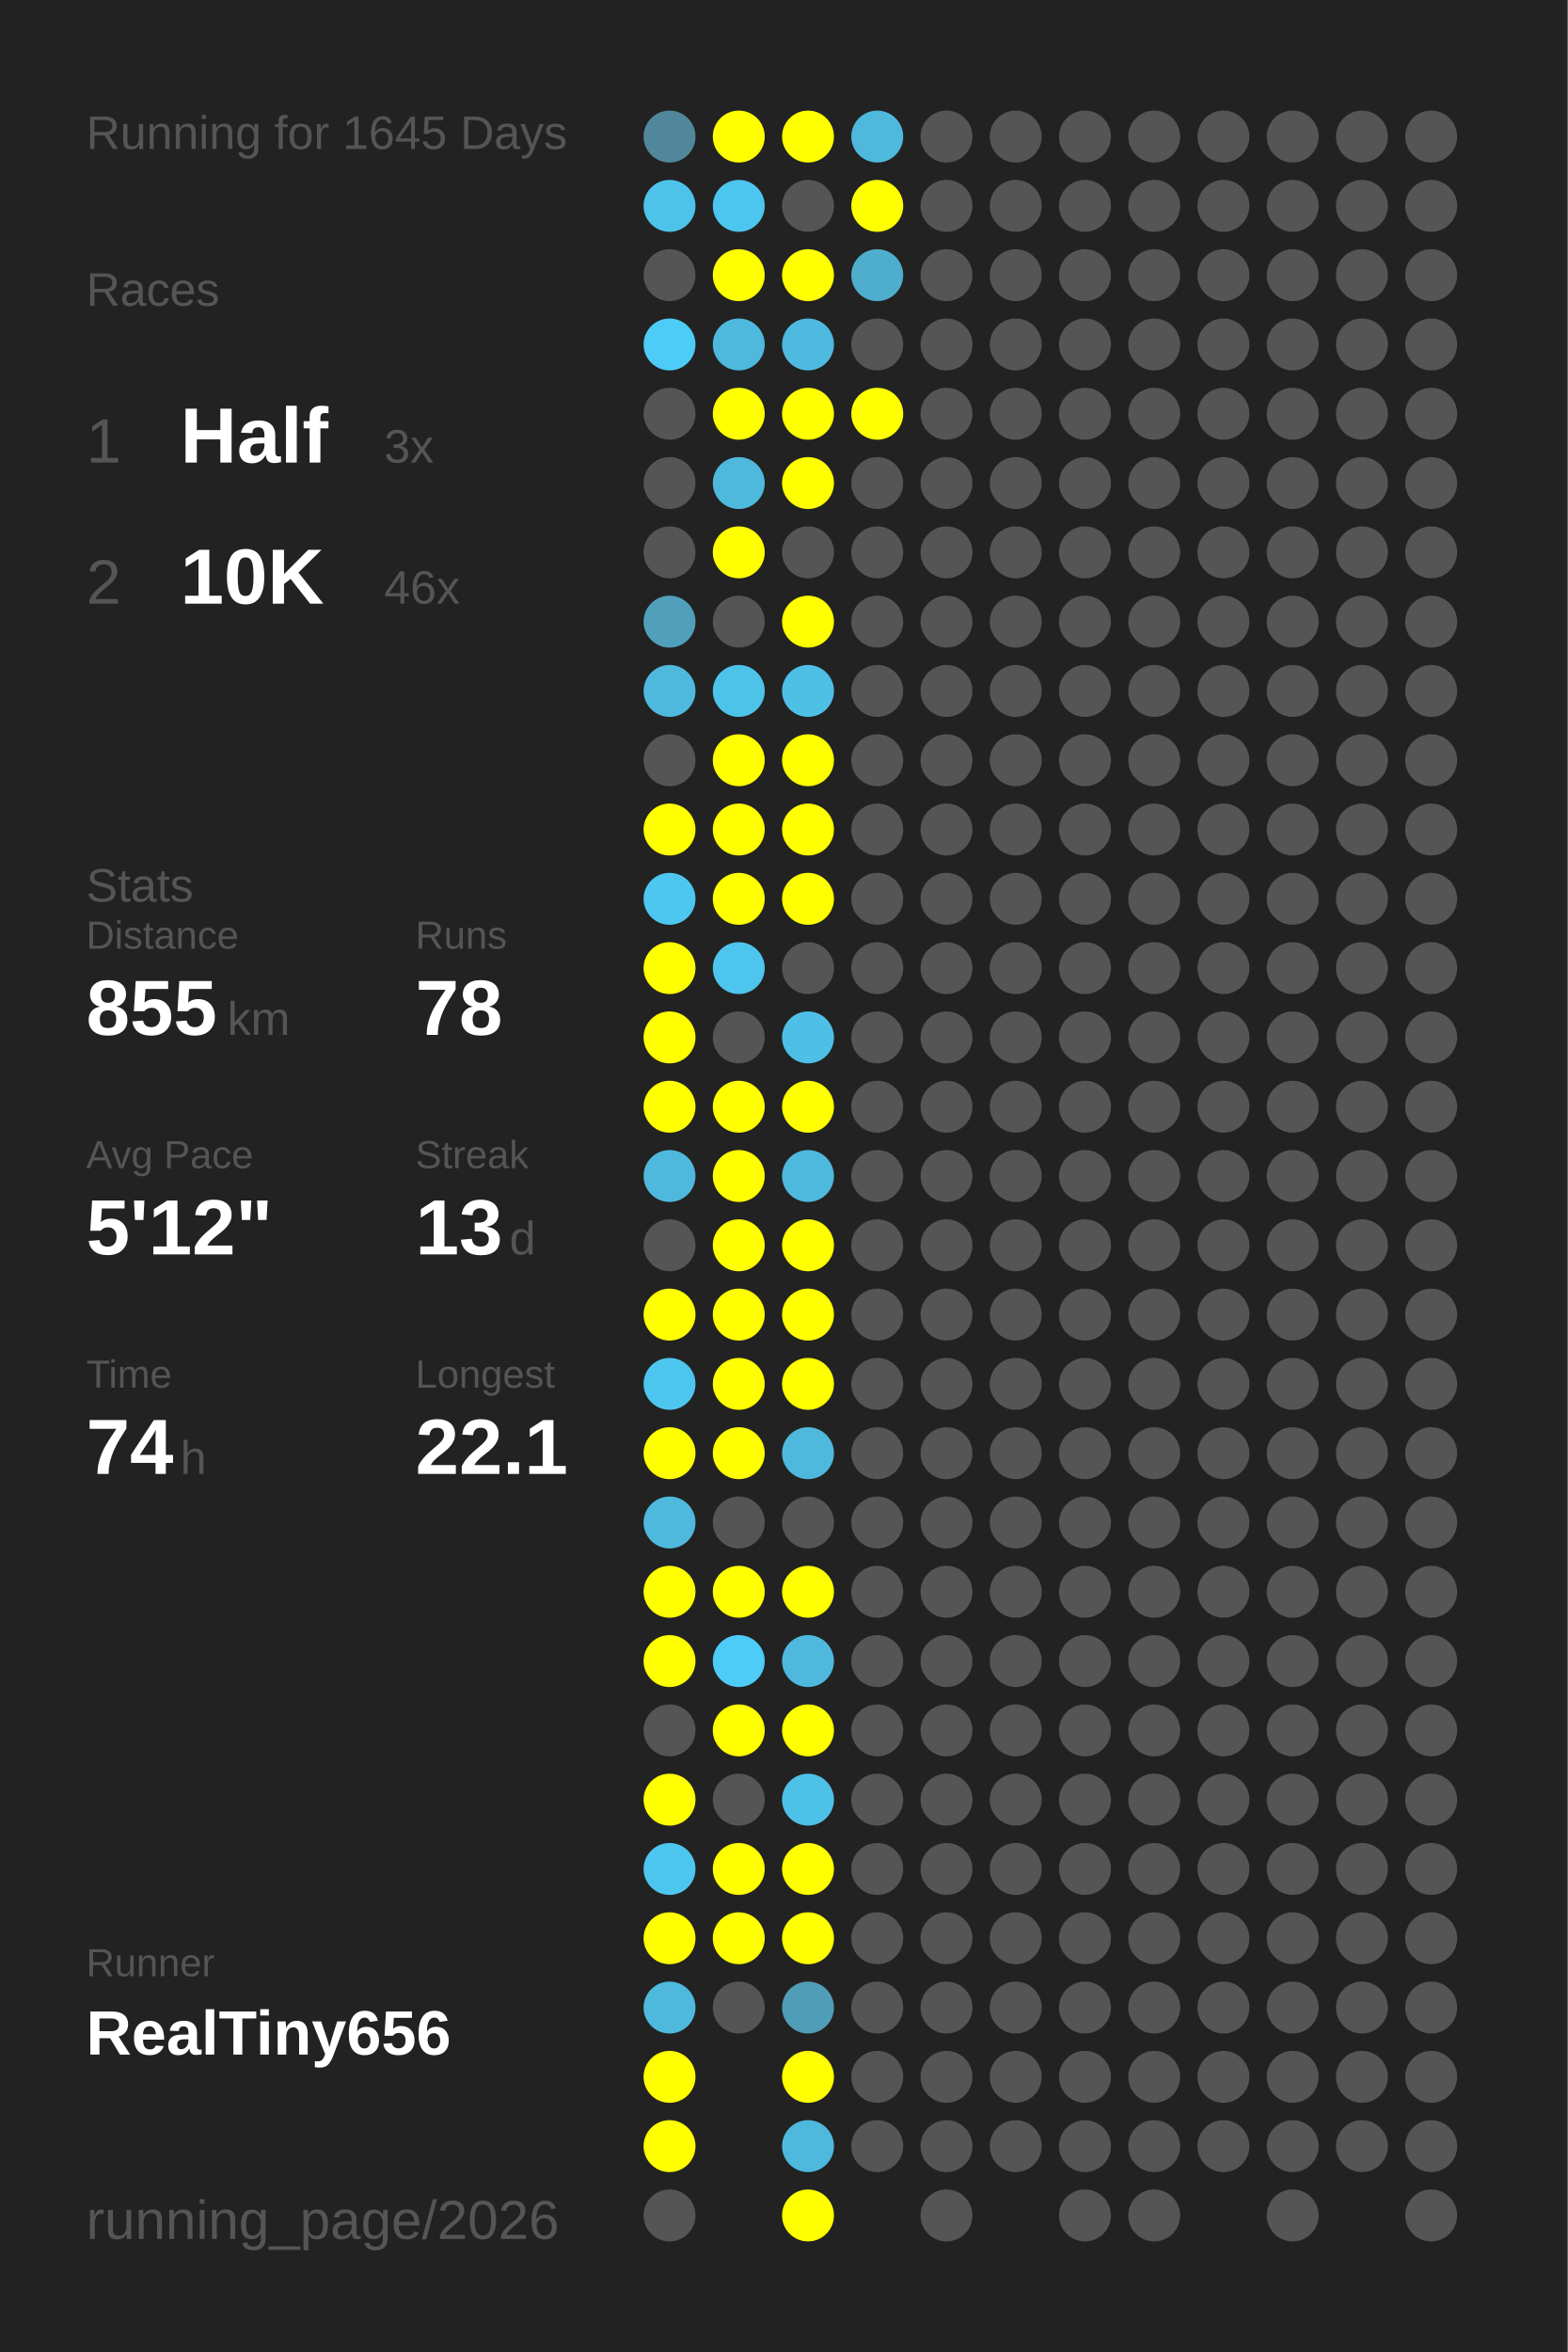
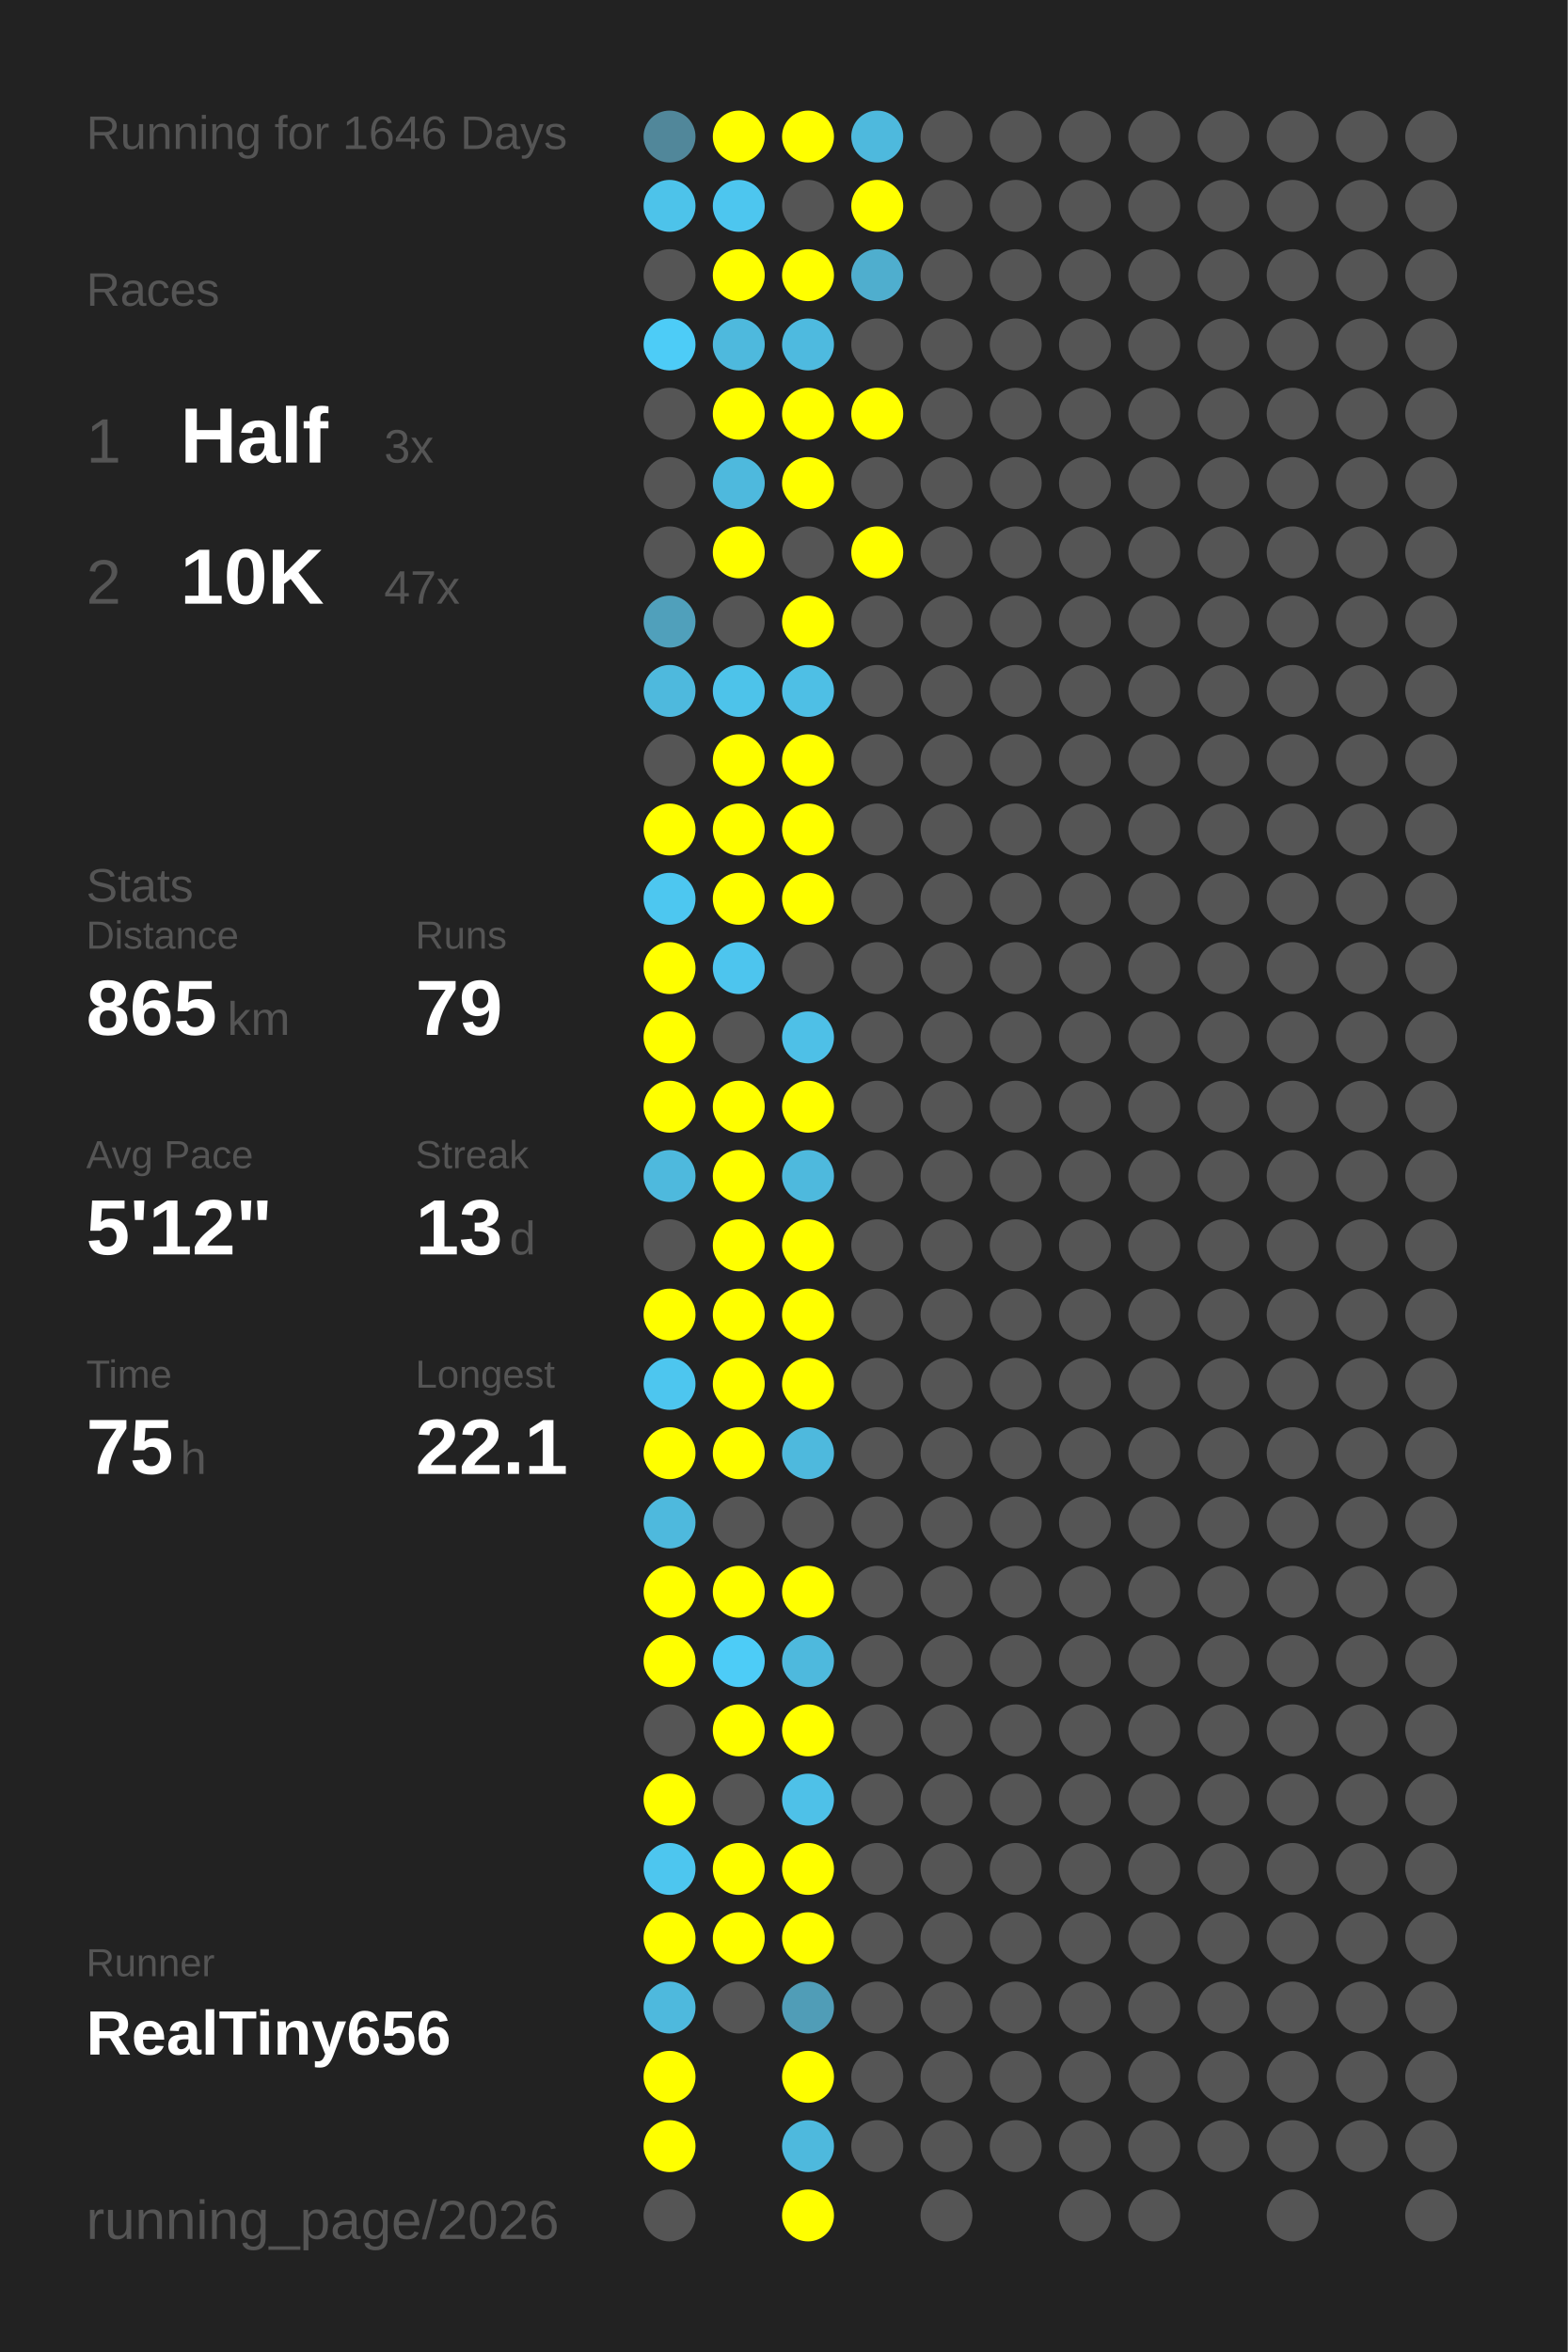
<svg xmlns="http://www.w3.org/2000/svg" baseProfile="full" height="300mm" version="1.1" viewBox="0,0,200,300" width="200mm">
  <defs />
  <rect fill="#222222" height="300" width="200" x="0" y="0" />
-   <text fill="#555555" style="font-size:6px; font-family:Arial;" x="11" y="19">Running for 1645 Days</text>
+   <text fill="#555555" style="font-size:6px; font-family:Arial;" x="11" y="19">Running for 1646 Days</text>
  <text fill="#555555" style="font-size:6px; font-family:Arial;" x="11" y="39">Races</text>
  <text fill="#555555" style="font-size:8px; font-family:Arial;" x="11" y="59">1</text>
  <text fill="#FFFFFF" style="font-size:10px; font-family:Arial; font-weight:bold;" x="23" y="59">Half</text>
  <text fill="#555555" style="font-size:6px; font-family:Arial;" x="49" y="59">3x</text>
  <text fill="#555555" style="font-size:8px; font-family:Arial;" x="11" y="77">2</text>
  <text fill="#FFFFFF" style="font-size:10px; font-family:Arial; font-weight:bold;" x="23" y="77">10K</text>
-   <text fill="#555555" style="font-size:6px; font-family:Arial;" x="49" y="77">46x</text>
+   <text fill="#555555" style="font-size:6px; font-family:Arial;" x="49" y="77">47x</text>
  <text fill="#555555" style="font-size:6px; font-family:Arial;" x="11" y="115">Stats</text>
  <text fill="#555555" style="font-size:5px; font-family:Arial;" x="11" y="121">Distance</text>
-   <text fill="#FFFFFF" style="font-size:10px; font-family:Arial; font-weight:bold;" x="11" y="132">855</text>
+   <text fill="#FFFFFF" style="font-size:10px; font-family:Arial; font-weight:bold;" x="11" y="132">865</text>
  <text fill="#555555" style="font-size:6px; font-family:Arial;" x="29" y="132">km</text>
  <text fill="#555555" style="font-size:5px; font-family:Arial;" x="53" y="121">Runs</text>
-   <text fill="#FFFFFF" style="font-size:10px; font-family:Arial; font-weight:bold;" x="53" y="132">78</text>
+   <text fill="#FFFFFF" style="font-size:10px; font-family:Arial; font-weight:bold;" x="53" y="132">79</text>
  <text fill="#555555" style="font-size:5px; font-family:Arial;" x="11" y="149">Avg Pace</text>
  <text fill="#FFFFFF" style="font-size:10px; font-family:Arial; font-weight:bold;" x="11" y="160">5'12"</text>
  <text fill="#555555" style="font-size:5px; font-family:Arial;" x="53" y="149">Streak</text>
  <text fill="#FFFFFF" style="font-size:10px; font-family:Arial; font-weight:bold;" x="53" y="160">13</text>
  <text fill="#555555" style="font-size:6px; font-family:Arial;" x="65" y="160">d</text>
  <text fill="#555555" style="font-size:5px; font-family:Arial;" x="11" y="177">Time</text>
-   <text fill="#FFFFFF" style="font-size:10px; font-family:Arial; font-weight:bold;" x="11" y="188">74</text>
+   <text fill="#FFFFFF" style="font-size:10px; font-family:Arial; font-weight:bold;" x="11" y="188">75</text>
  <text fill="#555555" style="font-size:6px; font-family:Arial;" x="23" y="188">h</text>
  <text fill="#555555" style="font-size:5px; font-family:Arial;" x="53" y="177">Longest</text>
  <text fill="#FFFFFF" style="font-size:10px; font-family:Arial; font-weight:bold;" x="53" y="188">22.1</text>
  <text fill="#555555" style="font-size:5px; font-family:Arial;" x="11" y="252.065">Runner</text>
  <text fill="#FFFFFF" style="font-size:8px; font-family:Arial; font-weight:bold;" x="11" y="262.065">RealTiny656</text>
  <text fill="#555555" style="font-size:7px; font-family:Arial;" x="11" y="285.581">running_page/2026</text>
  <circle cx="85.417" cy="17.419" fill="#51879a" r="3.312" />
  <circle cx="85.417" cy="26.258" fill="#4dc3ea" r="3.312" />
  <circle cx="85.417" cy="35.097" fill="#555555" r="3.312" />
  <circle cx="85.417" cy="43.935" fill="#4dccf7" r="3.312" />
  <circle cx="85.417" cy="52.774" fill="#555555" r="3.312" />
  <circle cx="85.417" cy="61.613" fill="#555555" r="3.312" />
  <circle cx="85.417" cy="70.452" fill="#555555" r="3.312" />
  <circle cx="85.417" cy="79.29" fill="#50a0bb" r="3.312" />
  <circle cx="85.417" cy="88.129" fill="#4eb9dd" r="3.312" />
  <circle cx="85.417" cy="96.968" fill="#555555" r="3.312" />
  <circle cx="85.417" cy="105.806" fill="#FFFF00" r="3.312" />
  <circle cx="85.417" cy="114.645" fill="#4dc7f0" r="3.312" />
  <circle cx="85.417" cy="123.484" fill="#FFFF00" r="3.312" />
  <circle cx="85.417" cy="132.323" fill="#FFFF00" r="3.312" />
  <circle cx="85.417" cy="141.161" fill="#FFFF00" r="3.312" />
  <circle cx="85.417" cy="150" fill="#4eb9dd" r="3.312" />
  <circle cx="85.417" cy="158.839" fill="#555555" r="3.312" />
  <circle cx="85.417" cy="167.677" fill="#FFFF00" r="3.312" />
  <circle cx="85.417" cy="176.516" fill="#4dc6ef" r="3.312" />
  <circle cx="85.417" cy="185.355" fill="#FFFF00" r="3.312" />
  <circle cx="85.417" cy="194.194" fill="#4eb9dd" r="3.312" />
  <circle cx="85.417" cy="203.032" fill="#FFFF00" r="3.312" />
  <circle cx="85.417" cy="211.871" fill="#FFFF00" r="3.312" />
  <circle cx="85.417" cy="220.71" fill="#555555" r="3.312" />
  <circle cx="85.417" cy="229.548" fill="#FFFF00" r="3.312" />
  <circle cx="85.417" cy="238.387" fill="#4dc6ef" r="3.312" />
  <circle cx="85.417" cy="247.226" fill="#FFFF00" r="3.312" />
  <circle cx="85.417" cy="256.065" fill="#4eb9dd" r="3.312" />
  <circle cx="85.417" cy="264.903" fill="#FFFF00" r="3.312" />
  <circle cx="85.417" cy="273.742" fill="#FFFF00" r="3.312" />
  <circle cx="85.417" cy="282.581" fill="#555555" r="3.312" />
  <circle cx="94.25" cy="17.419" fill="#FFFF00" r="3.312" />
  <circle cx="94.25" cy="26.258" fill="#4dc6ef" r="3.312" />
  <circle cx="94.25" cy="35.097" fill="#FFFF00" r="3.312" />
  <circle cx="94.25" cy="43.935" fill="#4eb9dd" r="3.312" />
  <circle cx="94.25" cy="52.774" fill="#FFFF00" r="3.312" />
  <circle cx="94.25" cy="61.613" fill="#4eb9dd" r="3.312" />
  <circle cx="94.25" cy="70.452" fill="#FFFF00" r="3.312" />
  <circle cx="94.25" cy="79.29" fill="#555555" r="3.312" />
  <circle cx="94.25" cy="88.129" fill="#4dc3ea" r="3.312" />
  <circle cx="94.25" cy="96.968" fill="#FFFF00" r="3.312" />
  <circle cx="94.25" cy="105.806" fill="#FFFF00" r="3.312" />
  <circle cx="94.25" cy="114.645" fill="#FFFF00" r="3.312" />
  <circle cx="94.25" cy="123.484" fill="#4dc5ee" r="3.312" />
  <circle cx="94.25" cy="132.323" fill="#555555" r="3.312" />
  <circle cx="94.25" cy="141.161" fill="#FFFF00" r="3.312" />
  <circle cx="94.25" cy="150" fill="#FFFF00" r="3.312" />
  <circle cx="94.25" cy="158.839" fill="#FFFF00" r="3.312" />
  <circle cx="94.25" cy="167.677" fill="#FFFF00" r="3.312" />
  <circle cx="94.25" cy="176.516" fill="#FFFF00" r="3.312" />
  <circle cx="94.25" cy="185.355" fill="#FFFF00" r="3.312" />
  <circle cx="94.25" cy="194.194" fill="#555555" r="3.312" />
  <circle cx="94.25" cy="203.032" fill="#FFFF00" r="3.312" />
  <circle cx="94.25" cy="211.871" fill="#4dccf7" r="3.312" />
  <circle cx="94.25" cy="220.71" fill="#FFFF00" r="3.312" />
  <circle cx="94.25" cy="229.548" fill="#555555" r="3.312" />
  <circle cx="94.25" cy="238.387" fill="#FFFF00" r="3.312" />
  <circle cx="94.25" cy="247.226" fill="#FFFF00" r="3.312" />
  <circle cx="94.25" cy="256.065" fill="#555555" r="3.312" />
  <circle cx="103.083" cy="17.419" fill="#FFFF00" r="3.312" />
  <circle cx="103.083" cy="26.258" fill="#555555" r="3.312" />
  <circle cx="103.083" cy="35.097" fill="#FFFF00" r="3.312" />
  <circle cx="103.083" cy="43.935" fill="#4ebadf" r="3.312" />
  <circle cx="103.083" cy="52.774" fill="#FFFF00" r="3.312" />
  <circle cx="103.083" cy="61.613" fill="#FFFF00" r="3.312" />
  <circle cx="103.083" cy="70.452" fill="#555555" r="3.312" />
  <circle cx="103.083" cy="79.29" fill="#FFFF00" r="3.312" />
  <circle cx="103.083" cy="88.129" fill="#4ebfe5" r="3.312" />
  <circle cx="103.083" cy="96.968" fill="#FFFF00" r="3.312" />
  <circle cx="103.083" cy="105.806" fill="#FFFF00" r="3.312" />
  <circle cx="103.083" cy="114.645" fill="#FFFF00" r="3.312" />
  <circle cx="103.083" cy="123.484" fill="#555555" r="3.312" />
  <circle cx="103.083" cy="132.323" fill="#4ec0e7" r="3.312" />
  <circle cx="103.083" cy="141.161" fill="#FFFF00" r="3.312" />
  <circle cx="103.083" cy="150" fill="#4eb9dd" r="3.312" />
  <circle cx="103.083" cy="158.839" fill="#FFFF00" r="3.312" />
  <circle cx="103.083" cy="167.677" fill="#FFFF00" r="3.312" />
  <circle cx="103.083" cy="176.516" fill="#FFFF00" r="3.312" />
  <circle cx="103.083" cy="185.355" fill="#4eb9dd" r="3.312" />
  <circle cx="103.083" cy="194.194" fill="#555555" r="3.312" />
  <circle cx="103.083" cy="203.032" fill="#FFFF00" r="3.312" />
  <circle cx="103.083" cy="211.871" fill="#4eb9dd" r="3.312" />
  <circle cx="103.083" cy="220.71" fill="#FFFF00" r="3.312" />
  <circle cx="103.083" cy="229.548" fill="#4ec1e8" r="3.312" />
  <circle cx="103.083" cy="238.387" fill="#FFFF00" r="3.312" />
  <circle cx="103.083" cy="247.226" fill="#FFFF00" r="3.312" />
  <circle cx="103.083" cy="256.065" fill="#509db7" r="3.312" />
  <circle cx="103.083" cy="264.903" fill="#FFFF00" r="3.312" />
  <circle cx="103.083" cy="273.742" fill="#4eb9dd" r="3.312" />
  <circle cx="103.083" cy="282.581" fill="#FFFF00" r="3.312" />
  <circle cx="111.917" cy="17.419" fill="#4eb9dd" r="3.312" />
  <circle cx="111.917" cy="26.258" fill="#FFFF00" r="3.312" />
  <circle cx="111.917" cy="35.097" fill="#4faece" r="3.312" />
  <circle cx="111.917" cy="43.935" fill="#555555" r="3.312" />
  <circle cx="111.917" cy="52.774" fill="#FFFF00" r="3.312" />
  <circle cx="111.917" cy="61.613" fill="#555555" r="3.312" />
-   <circle cx="111.917" cy="70.452" fill="#555555" r="3.312" />
+   <circle cx="111.917" cy="70.452" fill="#FFFF00" r="3.312" />
  <circle cx="111.917" cy="79.29" fill="#555555" r="3.312" />
  <circle cx="111.917" cy="88.129" fill="#555555" r="3.312" />
  <circle cx="111.917" cy="96.968" fill="#555555" r="3.312" />
  <circle cx="111.917" cy="105.806" fill="#555555" r="3.312" />
  <circle cx="111.917" cy="114.645" fill="#555555" r="3.312" />
  <circle cx="111.917" cy="123.484" fill="#555555" r="3.312" />
  <circle cx="111.917" cy="132.323" fill="#555555" r="3.312" />
  <circle cx="111.917" cy="141.161" fill="#555555" r="3.312" />
  <circle cx="111.917" cy="150" fill="#555555" r="3.312" />
  <circle cx="111.917" cy="158.839" fill="#555555" r="3.312" />
  <circle cx="111.917" cy="167.677" fill="#555555" r="3.312" />
  <circle cx="111.917" cy="176.516" fill="#555555" r="3.312" />
  <circle cx="111.917" cy="185.355" fill="#555555" r="3.312" />
  <circle cx="111.917" cy="194.194" fill="#555555" r="3.312" />
  <circle cx="111.917" cy="203.032" fill="#555555" r="3.312" />
  <circle cx="111.917" cy="211.871" fill="#555555" r="3.312" />
  <circle cx="111.917" cy="220.71" fill="#555555" r="3.312" />
  <circle cx="111.917" cy="229.548" fill="#555555" r="3.312" />
  <circle cx="111.917" cy="238.387" fill="#555555" r="3.312" />
  <circle cx="111.917" cy="247.226" fill="#555555" r="3.312" />
  <circle cx="111.917" cy="256.065" fill="#555555" r="3.312" />
  <circle cx="111.917" cy="264.903" fill="#555555" r="3.312" />
  <circle cx="111.917" cy="273.742" fill="#555555" r="3.312" />
  <circle cx="120.75" cy="17.419" fill="#555555" r="3.312" />
  <circle cx="120.75" cy="26.258" fill="#555555" r="3.312" />
  <circle cx="120.75" cy="35.097" fill="#555555" r="3.312" />
  <circle cx="120.75" cy="43.935" fill="#555555" r="3.312" />
  <circle cx="120.75" cy="52.774" fill="#555555" r="3.312" />
  <circle cx="120.75" cy="61.613" fill="#555555" r="3.312" />
  <circle cx="120.75" cy="70.452" fill="#555555" r="3.312" />
  <circle cx="120.75" cy="79.29" fill="#555555" r="3.312" />
  <circle cx="120.75" cy="88.129" fill="#555555" r="3.312" />
  <circle cx="120.75" cy="96.968" fill="#555555" r="3.312" />
  <circle cx="120.75" cy="105.806" fill="#555555" r="3.312" />
  <circle cx="120.75" cy="114.645" fill="#555555" r="3.312" />
  <circle cx="120.75" cy="123.484" fill="#555555" r="3.312" />
  <circle cx="120.75" cy="132.323" fill="#555555" r="3.312" />
  <circle cx="120.75" cy="141.161" fill="#555555" r="3.312" />
  <circle cx="120.75" cy="150" fill="#555555" r="3.312" />
  <circle cx="120.75" cy="158.839" fill="#555555" r="3.312" />
  <circle cx="120.75" cy="167.677" fill="#555555" r="3.312" />
  <circle cx="120.75" cy="176.516" fill="#555555" r="3.312" />
  <circle cx="120.75" cy="185.355" fill="#555555" r="3.312" />
  <circle cx="120.75" cy="194.194" fill="#555555" r="3.312" />
  <circle cx="120.75" cy="203.032" fill="#555555" r="3.312" />
  <circle cx="120.75" cy="211.871" fill="#555555" r="3.312" />
  <circle cx="120.75" cy="220.71" fill="#555555" r="3.312" />
  <circle cx="120.75" cy="229.548" fill="#555555" r="3.312" />
  <circle cx="120.75" cy="238.387" fill="#555555" r="3.312" />
  <circle cx="120.75" cy="247.226" fill="#555555" r="3.312" />
  <circle cx="120.75" cy="256.065" fill="#555555" r="3.312" />
  <circle cx="120.75" cy="264.903" fill="#555555" r="3.312" />
  <circle cx="120.75" cy="273.742" fill="#555555" r="3.312" />
  <circle cx="120.75" cy="282.581" fill="#555555" r="3.312" />
  <circle cx="129.583" cy="17.419" fill="#555555" r="3.312" />
  <circle cx="129.583" cy="26.258" fill="#555555" r="3.312" />
  <circle cx="129.583" cy="35.097" fill="#555555" r="3.312" />
  <circle cx="129.583" cy="43.935" fill="#555555" r="3.312" />
  <circle cx="129.583" cy="52.774" fill="#555555" r="3.312" />
  <circle cx="129.583" cy="61.613" fill="#555555" r="3.312" />
  <circle cx="129.583" cy="70.452" fill="#555555" r="3.312" />
  <circle cx="129.583" cy="79.29" fill="#555555" r="3.312" />
  <circle cx="129.583" cy="88.129" fill="#555555" r="3.312" />
  <circle cx="129.583" cy="96.968" fill="#555555" r="3.312" />
  <circle cx="129.583" cy="105.806" fill="#555555" r="3.312" />
  <circle cx="129.583" cy="114.645" fill="#555555" r="3.312" />
  <circle cx="129.583" cy="123.484" fill="#555555" r="3.312" />
  <circle cx="129.583" cy="132.323" fill="#555555" r="3.312" />
  <circle cx="129.583" cy="141.161" fill="#555555" r="3.312" />
  <circle cx="129.583" cy="150" fill="#555555" r="3.312" />
  <circle cx="129.583" cy="158.839" fill="#555555" r="3.312" />
  <circle cx="129.583" cy="167.677" fill="#555555" r="3.312" />
  <circle cx="129.583" cy="176.516" fill="#555555" r="3.312" />
  <circle cx="129.583" cy="185.355" fill="#555555" r="3.312" />
  <circle cx="129.583" cy="194.194" fill="#555555" r="3.312" />
  <circle cx="129.583" cy="203.032" fill="#555555" r="3.312" />
  <circle cx="129.583" cy="211.871" fill="#555555" r="3.312" />
  <circle cx="129.583" cy="220.71" fill="#555555" r="3.312" />
  <circle cx="129.583" cy="229.548" fill="#555555" r="3.312" />
  <circle cx="129.583" cy="238.387" fill="#555555" r="3.312" />
  <circle cx="129.583" cy="247.226" fill="#555555" r="3.312" />
  <circle cx="129.583" cy="256.065" fill="#555555" r="3.312" />
  <circle cx="129.583" cy="264.903" fill="#555555" r="3.312" />
  <circle cx="129.583" cy="273.742" fill="#555555" r="3.312" />
  <circle cx="138.417" cy="17.419" fill="#555555" r="3.312" />
  <circle cx="138.417" cy="26.258" fill="#555555" r="3.312" />
  <circle cx="138.417" cy="35.097" fill="#555555" r="3.312" />
  <circle cx="138.417" cy="43.935" fill="#555555" r="3.312" />
  <circle cx="138.417" cy="52.774" fill="#555555" r="3.312" />
  <circle cx="138.417" cy="61.613" fill="#555555" r="3.312" />
  <circle cx="138.417" cy="70.452" fill="#555555" r="3.312" />
  <circle cx="138.417" cy="79.29" fill="#555555" r="3.312" />
  <circle cx="138.417" cy="88.129" fill="#555555" r="3.312" />
  <circle cx="138.417" cy="96.968" fill="#555555" r="3.312" />
  <circle cx="138.417" cy="105.806" fill="#555555" r="3.312" />
  <circle cx="138.417" cy="114.645" fill="#555555" r="3.312" />
  <circle cx="138.417" cy="123.484" fill="#555555" r="3.312" />
  <circle cx="138.417" cy="132.323" fill="#555555" r="3.312" />
  <circle cx="138.417" cy="141.161" fill="#555555" r="3.312" />
  <circle cx="138.417" cy="150" fill="#555555" r="3.312" />
  <circle cx="138.417" cy="158.839" fill="#555555" r="3.312" />
  <circle cx="138.417" cy="167.677" fill="#555555" r="3.312" />
  <circle cx="138.417" cy="176.516" fill="#555555" r="3.312" />
  <circle cx="138.417" cy="185.355" fill="#555555" r="3.312" />
  <circle cx="138.417" cy="194.194" fill="#555555" r="3.312" />
  <circle cx="138.417" cy="203.032" fill="#555555" r="3.312" />
  <circle cx="138.417" cy="211.871" fill="#555555" r="3.312" />
  <circle cx="138.417" cy="220.71" fill="#555555" r="3.312" />
  <circle cx="138.417" cy="229.548" fill="#555555" r="3.312" />
  <circle cx="138.417" cy="238.387" fill="#555555" r="3.312" />
  <circle cx="138.417" cy="247.226" fill="#555555" r="3.312" />
  <circle cx="138.417" cy="256.065" fill="#555555" r="3.312" />
  <circle cx="138.417" cy="264.903" fill="#555555" r="3.312" />
  <circle cx="138.417" cy="273.742" fill="#555555" r="3.312" />
  <circle cx="138.417" cy="282.581" fill="#555555" r="3.312" />
  <circle cx="147.25" cy="17.419" fill="#555555" r="3.312" />
  <circle cx="147.25" cy="26.258" fill="#555555" r="3.312" />
  <circle cx="147.25" cy="35.097" fill="#555555" r="3.312" />
  <circle cx="147.25" cy="43.935" fill="#555555" r="3.312" />
  <circle cx="147.25" cy="52.774" fill="#555555" r="3.312" />
  <circle cx="147.25" cy="61.613" fill="#555555" r="3.312" />
  <circle cx="147.25" cy="70.452" fill="#555555" r="3.312" />
  <circle cx="147.25" cy="79.29" fill="#555555" r="3.312" />
  <circle cx="147.25" cy="88.129" fill="#555555" r="3.312" />
  <circle cx="147.25" cy="96.968" fill="#555555" r="3.312" />
  <circle cx="147.25" cy="105.806" fill="#555555" r="3.312" />
  <circle cx="147.25" cy="114.645" fill="#555555" r="3.312" />
  <circle cx="147.25" cy="123.484" fill="#555555" r="3.312" />
  <circle cx="147.25" cy="132.323" fill="#555555" r="3.312" />
  <circle cx="147.25" cy="141.161" fill="#555555" r="3.312" />
  <circle cx="147.25" cy="150" fill="#555555" r="3.312" />
  <circle cx="147.25" cy="158.839" fill="#555555" r="3.312" />
  <circle cx="147.25" cy="167.677" fill="#555555" r="3.312" />
  <circle cx="147.25" cy="176.516" fill="#555555" r="3.312" />
  <circle cx="147.25" cy="185.355" fill="#555555" r="3.312" />
  <circle cx="147.25" cy="194.194" fill="#555555" r="3.312" />
  <circle cx="147.25" cy="203.032" fill="#555555" r="3.312" />
  <circle cx="147.25" cy="211.871" fill="#555555" r="3.312" />
  <circle cx="147.25" cy="220.71" fill="#555555" r="3.312" />
  <circle cx="147.25" cy="229.548" fill="#555555" r="3.312" />
  <circle cx="147.25" cy="238.387" fill="#555555" r="3.312" />
  <circle cx="147.25" cy="247.226" fill="#555555" r="3.312" />
  <circle cx="147.25" cy="256.065" fill="#555555" r="3.312" />
  <circle cx="147.25" cy="264.903" fill="#555555" r="3.312" />
  <circle cx="147.25" cy="273.742" fill="#555555" r="3.312" />
  <circle cx="147.25" cy="282.581" fill="#555555" r="3.312" />
  <circle cx="156.083" cy="17.419" fill="#555555" r="3.312" />
  <circle cx="156.083" cy="26.258" fill="#555555" r="3.312" />
  <circle cx="156.083" cy="35.097" fill="#555555" r="3.312" />
  <circle cx="156.083" cy="43.935" fill="#555555" r="3.312" />
  <circle cx="156.083" cy="52.774" fill="#555555" r="3.312" />
  <circle cx="156.083" cy="61.613" fill="#555555" r="3.312" />
  <circle cx="156.083" cy="70.452" fill="#555555" r="3.312" />
  <circle cx="156.083" cy="79.29" fill="#555555" r="3.312" />
  <circle cx="156.083" cy="88.129" fill="#555555" r="3.312" />
  <circle cx="156.083" cy="96.968" fill="#555555" r="3.312" />
  <circle cx="156.083" cy="105.806" fill="#555555" r="3.312" />
  <circle cx="156.083" cy="114.645" fill="#555555" r="3.312" />
  <circle cx="156.083" cy="123.484" fill="#555555" r="3.312" />
  <circle cx="156.083" cy="132.323" fill="#555555" r="3.312" />
  <circle cx="156.083" cy="141.161" fill="#555555" r="3.312" />
  <circle cx="156.083" cy="150" fill="#555555" r="3.312" />
  <circle cx="156.083" cy="158.839" fill="#555555" r="3.312" />
  <circle cx="156.083" cy="167.677" fill="#555555" r="3.312" />
  <circle cx="156.083" cy="176.516" fill="#555555" r="3.312" />
  <circle cx="156.083" cy="185.355" fill="#555555" r="3.312" />
  <circle cx="156.083" cy="194.194" fill="#555555" r="3.312" />
  <circle cx="156.083" cy="203.032" fill="#555555" r="3.312" />
  <circle cx="156.083" cy="211.871" fill="#555555" r="3.312" />
  <circle cx="156.083" cy="220.71" fill="#555555" r="3.312" />
  <circle cx="156.083" cy="229.548" fill="#555555" r="3.312" />
  <circle cx="156.083" cy="238.387" fill="#555555" r="3.312" />
  <circle cx="156.083" cy="247.226" fill="#555555" r="3.312" />
  <circle cx="156.083" cy="256.065" fill="#555555" r="3.312" />
  <circle cx="156.083" cy="264.903" fill="#555555" r="3.312" />
  <circle cx="156.083" cy="273.742" fill="#555555" r="3.312" />
  <circle cx="164.917" cy="17.419" fill="#555555" r="3.312" />
  <circle cx="164.917" cy="26.258" fill="#555555" r="3.312" />
  <circle cx="164.917" cy="35.097" fill="#555555" r="3.312" />
  <circle cx="164.917" cy="43.935" fill="#555555" r="3.312" />
  <circle cx="164.917" cy="52.774" fill="#555555" r="3.312" />
  <circle cx="164.917" cy="61.613" fill="#555555" r="3.312" />
  <circle cx="164.917" cy="70.452" fill="#555555" r="3.312" />
  <circle cx="164.917" cy="79.29" fill="#555555" r="3.312" />
  <circle cx="164.917" cy="88.129" fill="#555555" r="3.312" />
  <circle cx="164.917" cy="96.968" fill="#555555" r="3.312" />
  <circle cx="164.917" cy="105.806" fill="#555555" r="3.312" />
  <circle cx="164.917" cy="114.645" fill="#555555" r="3.312" />
  <circle cx="164.917" cy="123.484" fill="#555555" r="3.312" />
  <circle cx="164.917" cy="132.323" fill="#555555" r="3.312" />
  <circle cx="164.917" cy="141.161" fill="#555555" r="3.312" />
  <circle cx="164.917" cy="150" fill="#555555" r="3.312" />
  <circle cx="164.917" cy="158.839" fill="#555555" r="3.312" />
  <circle cx="164.917" cy="167.677" fill="#555555" r="3.312" />
  <circle cx="164.917" cy="176.516" fill="#555555" r="3.312" />
  <circle cx="164.917" cy="185.355" fill="#555555" r="3.312" />
  <circle cx="164.917" cy="194.194" fill="#555555" r="3.312" />
  <circle cx="164.917" cy="203.032" fill="#555555" r="3.312" />
  <circle cx="164.917" cy="211.871" fill="#555555" r="3.312" />
  <circle cx="164.917" cy="220.71" fill="#555555" r="3.312" />
  <circle cx="164.917" cy="229.548" fill="#555555" r="3.312" />
  <circle cx="164.917" cy="238.387" fill="#555555" r="3.312" />
  <circle cx="164.917" cy="247.226" fill="#555555" r="3.312" />
  <circle cx="164.917" cy="256.065" fill="#555555" r="3.312" />
  <circle cx="164.917" cy="264.903" fill="#555555" r="3.312" />
  <circle cx="164.917" cy="273.742" fill="#555555" r="3.312" />
  <circle cx="164.917" cy="282.581" fill="#555555" r="3.312" />
  <circle cx="173.75" cy="17.419" fill="#555555" r="3.312" />
  <circle cx="173.75" cy="26.258" fill="#555555" r="3.312" />
  <circle cx="173.75" cy="35.097" fill="#555555" r="3.312" />
  <circle cx="173.75" cy="43.935" fill="#555555" r="3.312" />
  <circle cx="173.75" cy="52.774" fill="#555555" r="3.312" />
  <circle cx="173.75" cy="61.613" fill="#555555" r="3.312" />
  <circle cx="173.75" cy="70.452" fill="#555555" r="3.312" />
  <circle cx="173.75" cy="79.29" fill="#555555" r="3.312" />
  <circle cx="173.75" cy="88.129" fill="#555555" r="3.312" />
  <circle cx="173.75" cy="96.968" fill="#555555" r="3.312" />
  <circle cx="173.75" cy="105.806" fill="#555555" r="3.312" />
  <circle cx="173.75" cy="114.645" fill="#555555" r="3.312" />
  <circle cx="173.75" cy="123.484" fill="#555555" r="3.312" />
  <circle cx="173.75" cy="132.323" fill="#555555" r="3.312" />
  <circle cx="173.75" cy="141.161" fill="#555555" r="3.312" />
  <circle cx="173.75" cy="150" fill="#555555" r="3.312" />
  <circle cx="173.75" cy="158.839" fill="#555555" r="3.312" />
  <circle cx="173.75" cy="167.677" fill="#555555" r="3.312" />
  <circle cx="173.75" cy="176.516" fill="#555555" r="3.312" />
  <circle cx="173.75" cy="185.355" fill="#555555" r="3.312" />
  <circle cx="173.75" cy="194.194" fill="#555555" r="3.312" />
  <circle cx="173.75" cy="203.032" fill="#555555" r="3.312" />
  <circle cx="173.75" cy="211.871" fill="#555555" r="3.312" />
  <circle cx="173.75" cy="220.71" fill="#555555" r="3.312" />
  <circle cx="173.75" cy="229.548" fill="#555555" r="3.312" />
  <circle cx="173.75" cy="238.387" fill="#555555" r="3.312" />
  <circle cx="173.75" cy="247.226" fill="#555555" r="3.312" />
  <circle cx="173.75" cy="256.065" fill="#555555" r="3.312" />
  <circle cx="173.75" cy="264.903" fill="#555555" r="3.312" />
  <circle cx="173.75" cy="273.742" fill="#555555" r="3.312" />
  <circle cx="182.583" cy="17.419" fill="#555555" r="3.312" />
  <circle cx="182.583" cy="26.258" fill="#555555" r="3.312" />
  <circle cx="182.583" cy="35.097" fill="#555555" r="3.312" />
  <circle cx="182.583" cy="43.935" fill="#555555" r="3.312" />
  <circle cx="182.583" cy="52.774" fill="#555555" r="3.312" />
  <circle cx="182.583" cy="61.613" fill="#555555" r="3.312" />
  <circle cx="182.583" cy="70.452" fill="#555555" r="3.312" />
  <circle cx="182.583" cy="79.29" fill="#555555" r="3.312" />
  <circle cx="182.583" cy="88.129" fill="#555555" r="3.312" />
  <circle cx="182.583" cy="96.968" fill="#555555" r="3.312" />
  <circle cx="182.583" cy="105.806" fill="#555555" r="3.312" />
  <circle cx="182.583" cy="114.645" fill="#555555" r="3.312" />
  <circle cx="182.583" cy="123.484" fill="#555555" r="3.312" />
  <circle cx="182.583" cy="132.323" fill="#555555" r="3.312" />
  <circle cx="182.583" cy="141.161" fill="#555555" r="3.312" />
  <circle cx="182.583" cy="150" fill="#555555" r="3.312" />
  <circle cx="182.583" cy="158.839" fill="#555555" r="3.312" />
  <circle cx="182.583" cy="167.677" fill="#555555" r="3.312" />
  <circle cx="182.583" cy="176.516" fill="#555555" r="3.312" />
  <circle cx="182.583" cy="185.355" fill="#555555" r="3.312" />
  <circle cx="182.583" cy="194.194" fill="#555555" r="3.312" />
  <circle cx="182.583" cy="203.032" fill="#555555" r="3.312" />
  <circle cx="182.583" cy="211.871" fill="#555555" r="3.312" />
  <circle cx="182.583" cy="220.71" fill="#555555" r="3.312" />
  <circle cx="182.583" cy="229.548" fill="#555555" r="3.312" />
  <circle cx="182.583" cy="238.387" fill="#555555" r="3.312" />
  <circle cx="182.583" cy="247.226" fill="#555555" r="3.312" />
  <circle cx="182.583" cy="256.065" fill="#555555" r="3.312" />
  <circle cx="182.583" cy="264.903" fill="#555555" r="3.312" />
  <circle cx="182.583" cy="273.742" fill="#555555" r="3.312" />
  <circle cx="182.583" cy="282.581" fill="#555555" r="3.312" />
</svg>
